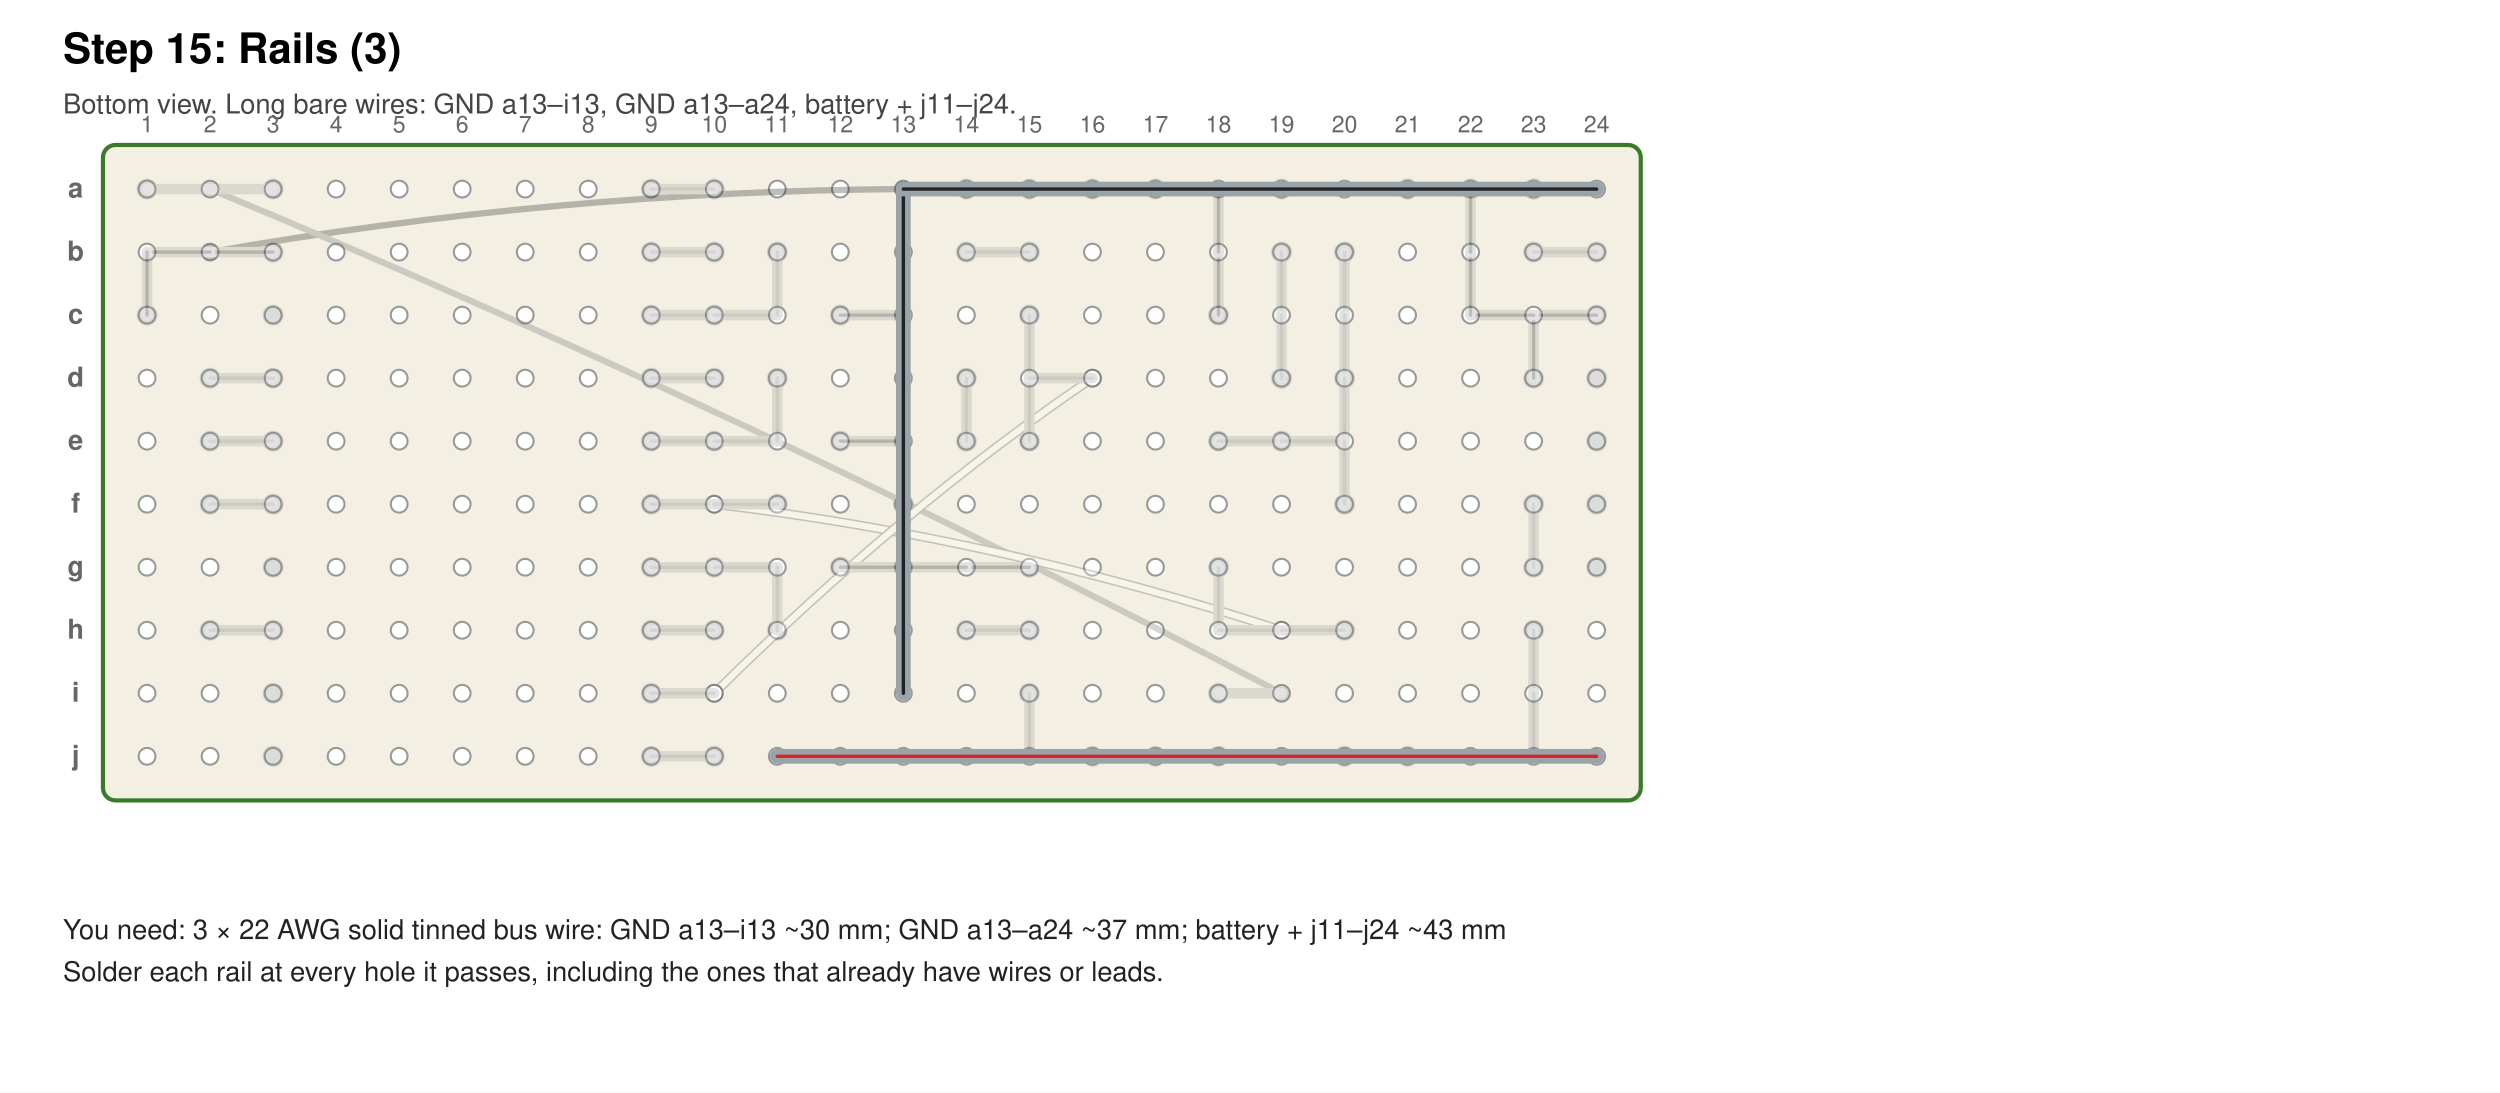
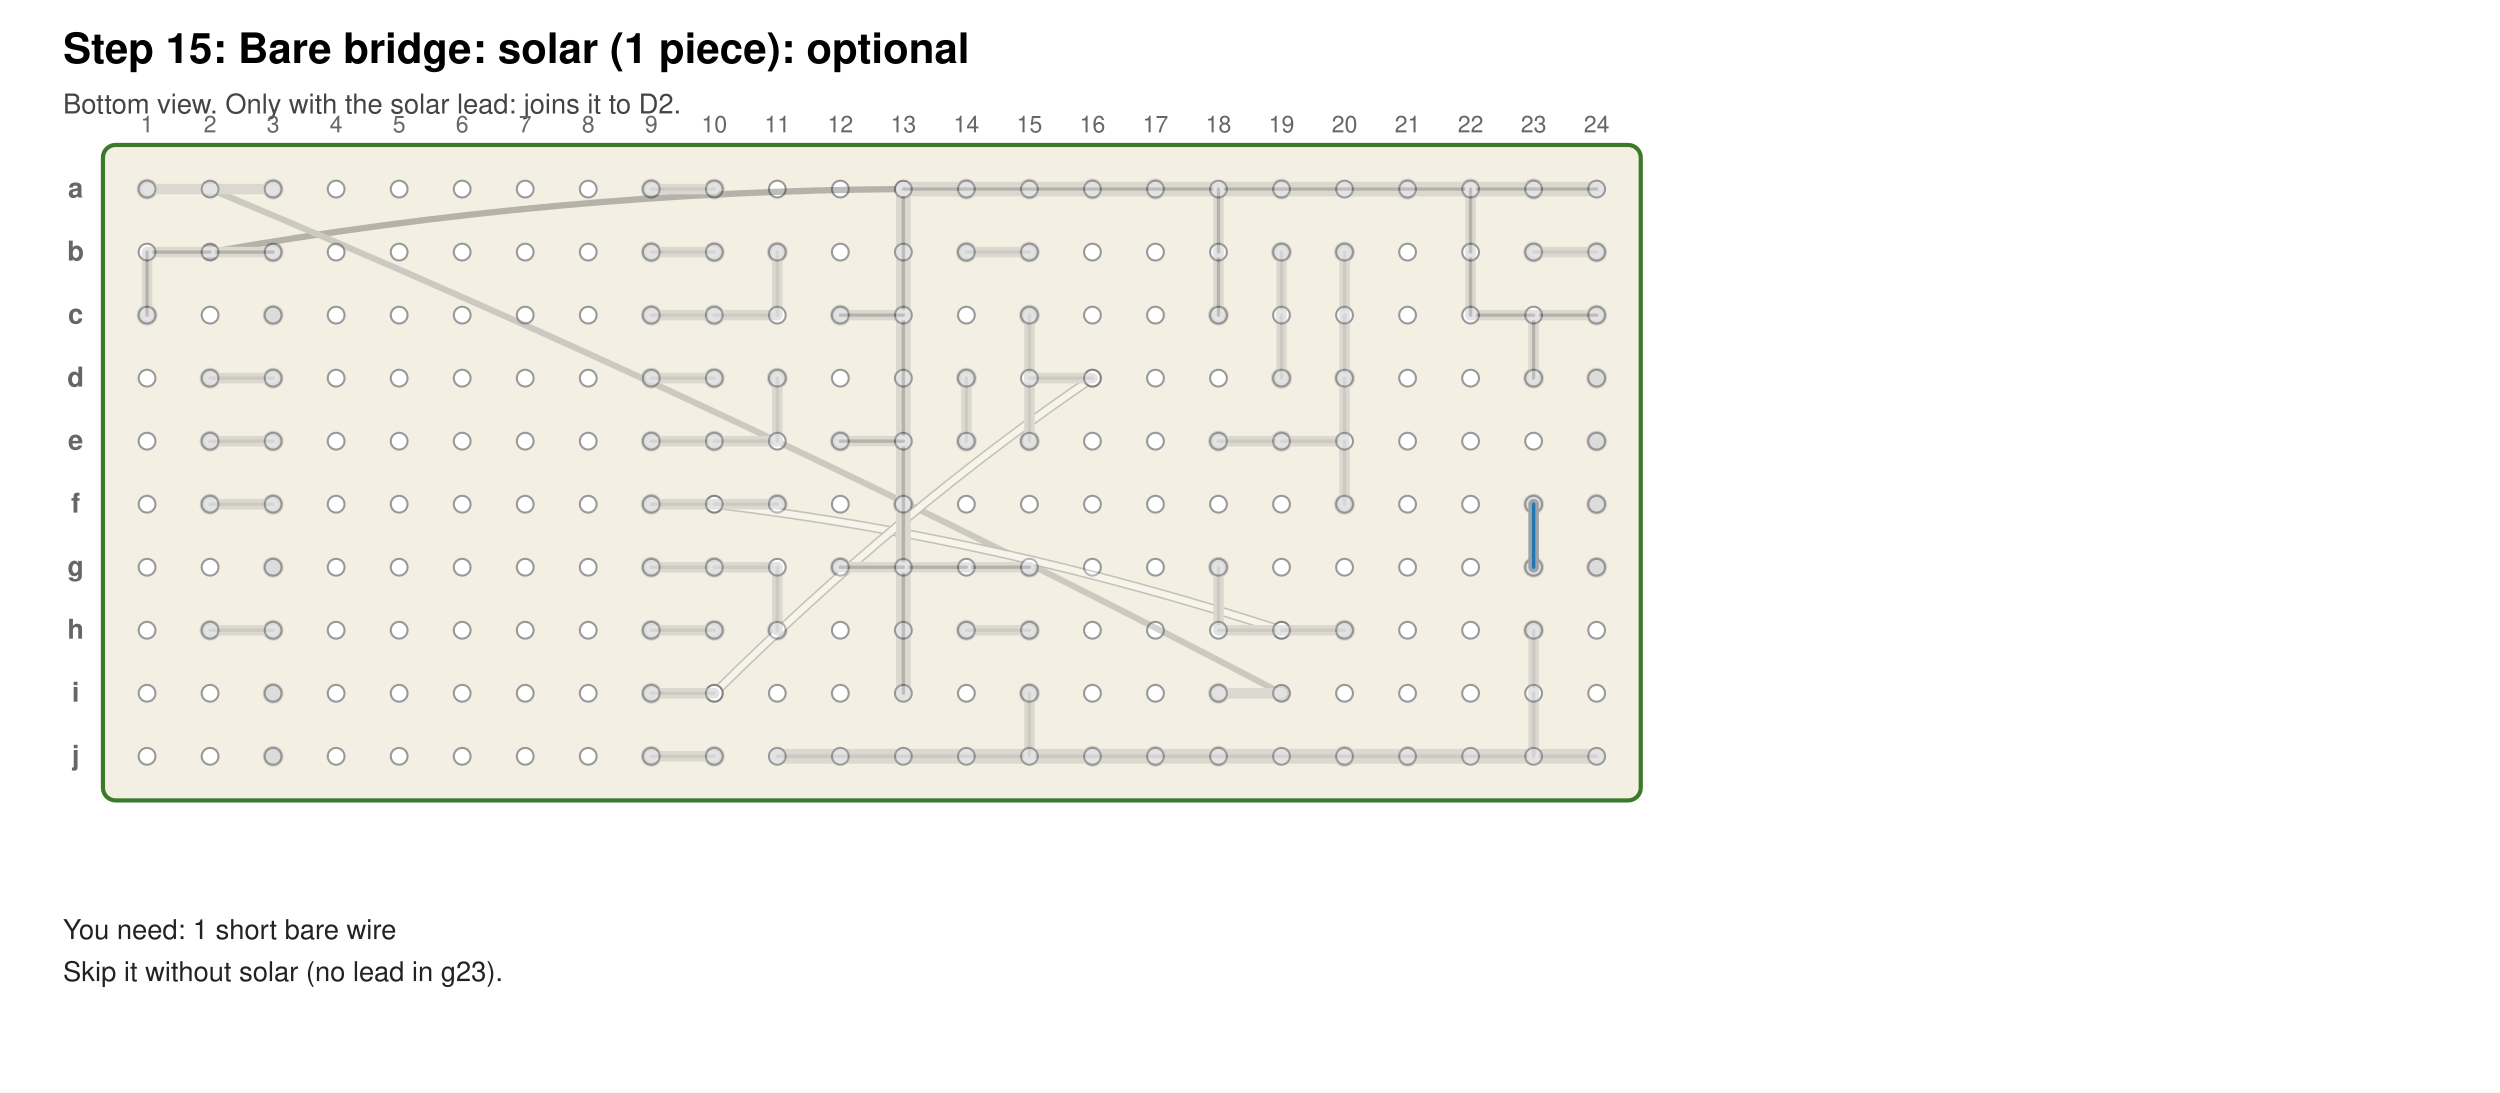
<svg xmlns="http://www.w3.org/2000/svg" width="1190" height="520" font-family="Helvetica,Arial">
  <defs>
    <filter id="mute">
      <feColorMatrix type="saturate" values="0" />
    </filter>
  </defs>
  <rect width="100%" height="100%" fill="#ffffff" />
-   <text x="30" y="30" font-size="20" font-weight="bold">Step 15: Rails (3)</text>
-   <text x="30" y="54" font-size="13" fill="#444">Bottom view. Long bare wires: GND a13–i13, GND a13–a24, battery + j11–j24.</text>
+   <text x="30" y="30" font-size="20" font-weight="bold">Step 15: Bare bridge: solar (1 piece): optional</text>
+   <text x="30" y="54" font-size="13" fill="#444">Bottom view. Only with the solar lead: joins it to D2.</text>
  <rect x="49" y="69" width="732" height="312" rx="6" fill="#f3efe2" stroke="#3a7a2a" stroke-width="2" />
  <text x="70" y="63" font-size="11" fill="#666" text-anchor="middle">1</text>
  <text x="100" y="63" font-size="11" fill="#666" text-anchor="middle">2</text>
  <text x="130" y="63" font-size="11" fill="#666" text-anchor="middle">3</text>
  <text x="160" y="63" font-size="11" fill="#666" text-anchor="middle">4</text>
  <text x="190" y="63" font-size="11" fill="#666" text-anchor="middle">5</text>
  <text x="220" y="63" font-size="11" fill="#666" text-anchor="middle">6</text>
  <text x="250" y="63" font-size="11" fill="#666" text-anchor="middle">7</text>
  <text x="280" y="63" font-size="11" fill="#666" text-anchor="middle">8</text>
  <text x="310" y="63" font-size="11" fill="#666" text-anchor="middle">9</text>
  <text x="340" y="63" font-size="11" fill="#666" text-anchor="middle">10</text>
  <text x="370" y="63" font-size="11" fill="#666" text-anchor="middle">11</text>
  <text x="400" y="63" font-size="11" fill="#666" text-anchor="middle">12</text>
  <text x="430" y="63" font-size="11" fill="#666" text-anchor="middle">13</text>
  <text x="460" y="63" font-size="11" fill="#666" text-anchor="middle">14</text>
  <text x="490" y="63" font-size="11" fill="#666" text-anchor="middle">15</text>
  <text x="520" y="63" font-size="11" fill="#666" text-anchor="middle">16</text>
  <text x="550" y="63" font-size="11" fill="#666" text-anchor="middle">17</text>
  <text x="580" y="63" font-size="11" fill="#666" text-anchor="middle">18</text>
  <text x="610" y="63" font-size="11" fill="#666" text-anchor="middle">19</text>
  <text x="640" y="63" font-size="11" fill="#666" text-anchor="middle">20</text>
  <text x="670" y="63" font-size="11" fill="#666" text-anchor="middle">21</text>
  <text x="700" y="63" font-size="11" fill="#666" text-anchor="middle">22</text>
  <text x="730" y="63" font-size="11" fill="#666" text-anchor="middle">23</text>
  <text x="760" y="63" font-size="11" fill="#666" text-anchor="middle">24</text>
  <text x="36" y="94" font-size="13" font-weight="bold" fill="#666" text-anchor="middle">a</text>
  <text x="36" y="124" font-size="13" font-weight="bold" fill="#666" text-anchor="middle">b</text>
  <text x="36" y="154" font-size="13" font-weight="bold" fill="#666" text-anchor="middle">c</text>
  <text x="36" y="184" font-size="13" font-weight="bold" fill="#666" text-anchor="middle">d</text>
  <text x="36" y="214" font-size="13" font-weight="bold" fill="#666" text-anchor="middle">e</text>
  <text x="36" y="244" font-size="13" font-weight="bold" fill="#666" text-anchor="middle">f</text>
  <text x="36" y="274" font-size="13" font-weight="bold" fill="#666" text-anchor="middle">g</text>
  <text x="36" y="304" font-size="13" font-weight="bold" fill="#666" text-anchor="middle">h</text>
  <text x="36" y="334" font-size="13" font-weight="bold" fill="#666" text-anchor="middle">i</text>
  <text x="36" y="364" font-size="13" font-weight="bold" fill="#666" text-anchor="middle">j</text>
  <circle cx="70" cy="90" r="4" fill="#fff" stroke="#999" />
  <circle cx="70" cy="120" r="4" fill="#fff" stroke="#999" />
  <circle cx="70" cy="150" r="4" fill="#fff" stroke="#999" />
  <circle cx="70" cy="180" r="4" fill="#fff" stroke="#999" />
  <circle cx="70" cy="210" r="4" fill="#fff" stroke="#999" />
  <circle cx="70" cy="240" r="4" fill="#fff" stroke="#999" />
  <circle cx="70" cy="270" r="4" fill="#fff" stroke="#999" />
  <circle cx="70" cy="300" r="4" fill="#fff" stroke="#999" />
  <circle cx="70" cy="330" r="4" fill="#fff" stroke="#999" />
  <circle cx="70" cy="360" r="4" fill="#fff" stroke="#999" />
  <circle cx="100" cy="90" r="4" fill="#fff" stroke="#999" />
  <circle cx="100" cy="120" r="4" fill="#fff" stroke="#999" />
  <circle cx="100" cy="150" r="4" fill="#fff" stroke="#999" />
  <circle cx="100" cy="180" r="4" fill="#fff" stroke="#999" />
  <circle cx="100" cy="210" r="4" fill="#fff" stroke="#999" />
  <circle cx="100" cy="240" r="4" fill="#fff" stroke="#999" />
  <circle cx="100" cy="270" r="4" fill="#fff" stroke="#999" />
  <circle cx="100" cy="300" r="4" fill="#fff" stroke="#999" />
  <circle cx="100" cy="330" r="4" fill="#fff" stroke="#999" />
  <circle cx="100" cy="360" r="4" fill="#fff" stroke="#999" />
  <circle cx="130" cy="90" r="4" fill="#fff" stroke="#999" />
  <circle cx="130" cy="120" r="4" fill="#fff" stroke="#999" />
  <circle cx="130" cy="150" r="4" fill="#fff" stroke="#999" />
  <circle cx="130" cy="180" r="4" fill="#fff" stroke="#999" />
  <circle cx="130" cy="210" r="4" fill="#fff" stroke="#999" />
  <circle cx="130" cy="240" r="4" fill="#fff" stroke="#999" />
  <circle cx="130" cy="270" r="4" fill="#fff" stroke="#999" />
  <circle cx="130" cy="300" r="4" fill="#fff" stroke="#999" />
  <circle cx="130" cy="330" r="4" fill="#fff" stroke="#999" />
  <circle cx="130" cy="360" r="4" fill="#fff" stroke="#999" />
  <circle cx="160" cy="90" r="4" fill="#fff" stroke="#999" />
  <circle cx="160" cy="120" r="4" fill="#fff" stroke="#999" />
  <circle cx="160" cy="150" r="4" fill="#fff" stroke="#999" />
  <circle cx="160" cy="180" r="4" fill="#fff" stroke="#999" />
  <circle cx="160" cy="210" r="4" fill="#fff" stroke="#999" />
  <circle cx="160" cy="240" r="4" fill="#fff" stroke="#999" />
  <circle cx="160" cy="270" r="4" fill="#fff" stroke="#999" />
  <circle cx="160" cy="300" r="4" fill="#fff" stroke="#999" />
  <circle cx="160" cy="330" r="4" fill="#fff" stroke="#999" />
  <circle cx="160" cy="360" r="4" fill="#fff" stroke="#999" />
  <circle cx="190" cy="90" r="4" fill="#fff" stroke="#999" />
  <circle cx="190" cy="120" r="4" fill="#fff" stroke="#999" />
  <circle cx="190" cy="150" r="4" fill="#fff" stroke="#999" />
  <circle cx="190" cy="180" r="4" fill="#fff" stroke="#999" />
  <circle cx="190" cy="210" r="4" fill="#fff" stroke="#999" />
  <circle cx="190" cy="240" r="4" fill="#fff" stroke="#999" />
  <circle cx="190" cy="270" r="4" fill="#fff" stroke="#999" />
  <circle cx="190" cy="300" r="4" fill="#fff" stroke="#999" />
  <circle cx="190" cy="330" r="4" fill="#fff" stroke="#999" />
  <circle cx="190" cy="360" r="4" fill="#fff" stroke="#999" />
  <circle cx="220" cy="90" r="4" fill="#fff" stroke="#999" />
  <circle cx="220" cy="120" r="4" fill="#fff" stroke="#999" />
  <circle cx="220" cy="150" r="4" fill="#fff" stroke="#999" />
  <circle cx="220" cy="180" r="4" fill="#fff" stroke="#999" />
  <circle cx="220" cy="210" r="4" fill="#fff" stroke="#999" />
  <circle cx="220" cy="240" r="4" fill="#fff" stroke="#999" />
  <circle cx="220" cy="270" r="4" fill="#fff" stroke="#999" />
  <circle cx="220" cy="300" r="4" fill="#fff" stroke="#999" />
  <circle cx="220" cy="330" r="4" fill="#fff" stroke="#999" />
  <circle cx="220" cy="360" r="4" fill="#fff" stroke="#999" />
  <circle cx="250" cy="90" r="4" fill="#fff" stroke="#999" />
  <circle cx="250" cy="120" r="4" fill="#fff" stroke="#999" />
  <circle cx="250" cy="150" r="4" fill="#fff" stroke="#999" />
  <circle cx="250" cy="180" r="4" fill="#fff" stroke="#999" />
  <circle cx="250" cy="210" r="4" fill="#fff" stroke="#999" />
  <circle cx="250" cy="240" r="4" fill="#fff" stroke="#999" />
  <circle cx="250" cy="270" r="4" fill="#fff" stroke="#999" />
  <circle cx="250" cy="300" r="4" fill="#fff" stroke="#999" />
  <circle cx="250" cy="330" r="4" fill="#fff" stroke="#999" />
  <circle cx="250" cy="360" r="4" fill="#fff" stroke="#999" />
  <circle cx="280" cy="90" r="4" fill="#fff" stroke="#999" />
  <circle cx="280" cy="120" r="4" fill="#fff" stroke="#999" />
  <circle cx="280" cy="150" r="4" fill="#fff" stroke="#999" />
  <circle cx="280" cy="180" r="4" fill="#fff" stroke="#999" />
  <circle cx="280" cy="210" r="4" fill="#fff" stroke="#999" />
  <circle cx="280" cy="240" r="4" fill="#fff" stroke="#999" />
  <circle cx="280" cy="270" r="4" fill="#fff" stroke="#999" />
  <circle cx="280" cy="300" r="4" fill="#fff" stroke="#999" />
  <circle cx="280" cy="330" r="4" fill="#fff" stroke="#999" />
  <circle cx="280" cy="360" r="4" fill="#fff" stroke="#999" />
  <circle cx="310" cy="90" r="4" fill="#fff" stroke="#999" />
  <circle cx="310" cy="120" r="4" fill="#fff" stroke="#999" />
  <circle cx="310" cy="150" r="4" fill="#fff" stroke="#999" />
  <circle cx="310" cy="180" r="4" fill="#fff" stroke="#999" />
  <circle cx="310" cy="210" r="4" fill="#fff" stroke="#999" />
  <circle cx="310" cy="240" r="4" fill="#fff" stroke="#999" />
  <circle cx="310" cy="270" r="4" fill="#fff" stroke="#999" />
  <circle cx="310" cy="300" r="4" fill="#fff" stroke="#999" />
  <circle cx="310" cy="330" r="4" fill="#fff" stroke="#999" />
  <circle cx="310" cy="360" r="4" fill="#fff" stroke="#999" />
  <circle cx="340" cy="90" r="4" fill="#fff" stroke="#999" />
  <circle cx="340" cy="120" r="4" fill="#fff" stroke="#999" />
  <circle cx="340" cy="150" r="4" fill="#fff" stroke="#999" />
  <circle cx="340" cy="180" r="4" fill="#fff" stroke="#999" />
  <circle cx="340" cy="210" r="4" fill="#fff" stroke="#999" />
  <circle cx="340" cy="240" r="4" fill="#fff" stroke="#999" />
  <circle cx="340" cy="270" r="4" fill="#fff" stroke="#999" />
  <circle cx="340" cy="300" r="4" fill="#fff" stroke="#999" />
  <circle cx="340" cy="330" r="4" fill="#fff" stroke="#999" />
  <circle cx="340" cy="360" r="4" fill="#fff" stroke="#999" />
  <circle cx="370" cy="90" r="4" fill="#fff" stroke="#999" />
  <circle cx="370" cy="120" r="4" fill="#fff" stroke="#999" />
  <circle cx="370" cy="150" r="4" fill="#fff" stroke="#999" />
  <circle cx="370" cy="180" r="4" fill="#fff" stroke="#999" />
  <circle cx="370" cy="210" r="4" fill="#fff" stroke="#999" />
  <circle cx="370" cy="240" r="4" fill="#fff" stroke="#999" />
  <circle cx="370" cy="270" r="4" fill="#fff" stroke="#999" />
  <circle cx="370" cy="300" r="4" fill="#fff" stroke="#999" />
  <circle cx="370" cy="330" r="4" fill="#fff" stroke="#999" />
  <circle cx="370" cy="360" r="4" fill="#fff" stroke="#999" />
  <circle cx="400" cy="90" r="4" fill="#fff" stroke="#999" />
  <circle cx="400" cy="120" r="4" fill="#fff" stroke="#999" />
  <circle cx="400" cy="150" r="4" fill="#fff" stroke="#999" />
  <circle cx="400" cy="180" r="4" fill="#fff" stroke="#999" />
  <circle cx="400" cy="210" r="4" fill="#fff" stroke="#999" />
  <circle cx="400" cy="240" r="4" fill="#fff" stroke="#999" />
  <circle cx="400" cy="270" r="4" fill="#fff" stroke="#999" />
  <circle cx="400" cy="300" r="4" fill="#fff" stroke="#999" />
  <circle cx="400" cy="330" r="4" fill="#fff" stroke="#999" />
  <circle cx="400" cy="360" r="4" fill="#fff" stroke="#999" />
  <circle cx="430" cy="90" r="4" fill="#fff" stroke="#999" />
  <circle cx="430" cy="120" r="4" fill="#fff" stroke="#999" />
  <circle cx="430" cy="150" r="4" fill="#fff" stroke="#999" />
  <circle cx="430" cy="180" r="4" fill="#fff" stroke="#999" />
  <circle cx="430" cy="210" r="4" fill="#fff" stroke="#999" />
  <circle cx="430" cy="240" r="4" fill="#fff" stroke="#999" />
  <circle cx="430" cy="270" r="4" fill="#fff" stroke="#999" />
  <circle cx="430" cy="300" r="4" fill="#fff" stroke="#999" />
  <circle cx="430" cy="330" r="4" fill="#fff" stroke="#999" />
  <circle cx="430" cy="360" r="4" fill="#fff" stroke="#999" />
  <circle cx="460" cy="90" r="4" fill="#fff" stroke="#999" />
  <circle cx="460" cy="120" r="4" fill="#fff" stroke="#999" />
  <circle cx="460" cy="150" r="4" fill="#fff" stroke="#999" />
  <circle cx="460" cy="180" r="4" fill="#fff" stroke="#999" />
  <circle cx="460" cy="210" r="4" fill="#fff" stroke="#999" />
  <circle cx="460" cy="240" r="4" fill="#fff" stroke="#999" />
  <circle cx="460" cy="270" r="4" fill="#fff" stroke="#999" />
  <circle cx="460" cy="300" r="4" fill="#fff" stroke="#999" />
  <circle cx="460" cy="330" r="4" fill="#fff" stroke="#999" />
  <circle cx="460" cy="360" r="4" fill="#fff" stroke="#999" />
  <circle cx="490" cy="90" r="4" fill="#fff" stroke="#999" />
  <circle cx="490" cy="120" r="4" fill="#fff" stroke="#999" />
  <circle cx="490" cy="150" r="4" fill="#fff" stroke="#999" />
  <circle cx="490" cy="180" r="4" fill="#fff" stroke="#999" />
  <circle cx="490" cy="210" r="4" fill="#fff" stroke="#999" />
  <circle cx="490" cy="240" r="4" fill="#fff" stroke="#999" />
  <circle cx="490" cy="270" r="4" fill="#fff" stroke="#999" />
  <circle cx="490" cy="300" r="4" fill="#fff" stroke="#999" />
  <circle cx="490" cy="330" r="4" fill="#fff" stroke="#999" />
  <circle cx="490" cy="360" r="4" fill="#fff" stroke="#999" />
  <circle cx="520" cy="90" r="4" fill="#fff" stroke="#999" />
  <circle cx="520" cy="120" r="4" fill="#fff" stroke="#999" />
  <circle cx="520" cy="150" r="4" fill="#fff" stroke="#999" />
  <circle cx="520" cy="180" r="4" fill="#fff" stroke="#999" />
  <circle cx="520" cy="210" r="4" fill="#fff" stroke="#999" />
  <circle cx="520" cy="240" r="4" fill="#fff" stroke="#999" />
  <circle cx="520" cy="270" r="4" fill="#fff" stroke="#999" />
  <circle cx="520" cy="300" r="4" fill="#fff" stroke="#999" />
  <circle cx="520" cy="330" r="4" fill="#fff" stroke="#999" />
  <circle cx="520" cy="360" r="4" fill="#fff" stroke="#999" />
  <circle cx="550" cy="90" r="4" fill="#fff" stroke="#999" />
  <circle cx="550" cy="120" r="4" fill="#fff" stroke="#999" />
  <circle cx="550" cy="150" r="4" fill="#fff" stroke="#999" />
  <circle cx="550" cy="180" r="4" fill="#fff" stroke="#999" />
  <circle cx="550" cy="210" r="4" fill="#fff" stroke="#999" />
  <circle cx="550" cy="240" r="4" fill="#fff" stroke="#999" />
  <circle cx="550" cy="270" r="4" fill="#fff" stroke="#999" />
  <circle cx="550" cy="300" r="4" fill="#fff" stroke="#999" />
  <circle cx="550" cy="330" r="4" fill="#fff" stroke="#999" />
  <circle cx="550" cy="360" r="4" fill="#fff" stroke="#999" />
  <circle cx="580" cy="90" r="4" fill="#fff" stroke="#999" />
  <circle cx="580" cy="120" r="4" fill="#fff" stroke="#999" />
  <circle cx="580" cy="150" r="4" fill="#fff" stroke="#999" />
  <circle cx="580" cy="180" r="4" fill="#fff" stroke="#999" />
  <circle cx="580" cy="210" r="4" fill="#fff" stroke="#999" />
  <circle cx="580" cy="240" r="4" fill="#fff" stroke="#999" />
  <circle cx="580" cy="270" r="4" fill="#fff" stroke="#999" />
  <circle cx="580" cy="300" r="4" fill="#fff" stroke="#999" />
  <circle cx="580" cy="330" r="4" fill="#fff" stroke="#999" />
  <circle cx="580" cy="360" r="4" fill="#fff" stroke="#999" />
  <circle cx="610" cy="90" r="4" fill="#fff" stroke="#999" />
  <circle cx="610" cy="120" r="4" fill="#fff" stroke="#999" />
  <circle cx="610" cy="150" r="4" fill="#fff" stroke="#999" />
  <circle cx="610" cy="180" r="4" fill="#fff" stroke="#999" />
  <circle cx="610" cy="210" r="4" fill="#fff" stroke="#999" />
  <circle cx="610" cy="240" r="4" fill="#fff" stroke="#999" />
  <circle cx="610" cy="270" r="4" fill="#fff" stroke="#999" />
  <circle cx="610" cy="300" r="4" fill="#fff" stroke="#999" />
  <circle cx="610" cy="330" r="4" fill="#fff" stroke="#999" />
  <circle cx="610" cy="360" r="4" fill="#fff" stroke="#999" />
  <circle cx="640" cy="90" r="4" fill="#fff" stroke="#999" />
  <circle cx="640" cy="120" r="4" fill="#fff" stroke="#999" />
  <circle cx="640" cy="150" r="4" fill="#fff" stroke="#999" />
  <circle cx="640" cy="180" r="4" fill="#fff" stroke="#999" />
  <circle cx="640" cy="210" r="4" fill="#fff" stroke="#999" />
  <circle cx="640" cy="240" r="4" fill="#fff" stroke="#999" />
  <circle cx="640" cy="270" r="4" fill="#fff" stroke="#999" />
  <circle cx="640" cy="300" r="4" fill="#fff" stroke="#999" />
  <circle cx="640" cy="330" r="4" fill="#fff" stroke="#999" />
  <circle cx="640" cy="360" r="4" fill="#fff" stroke="#999" />
  <circle cx="670" cy="90" r="4" fill="#fff" stroke="#999" />
  <circle cx="670" cy="120" r="4" fill="#fff" stroke="#999" />
  <circle cx="670" cy="150" r="4" fill="#fff" stroke="#999" />
  <circle cx="670" cy="180" r="4" fill="#fff" stroke="#999" />
  <circle cx="670" cy="210" r="4" fill="#fff" stroke="#999" />
  <circle cx="670" cy="240" r="4" fill="#fff" stroke="#999" />
  <circle cx="670" cy="270" r="4" fill="#fff" stroke="#999" />
  <circle cx="670" cy="300" r="4" fill="#fff" stroke="#999" />
  <circle cx="670" cy="330" r="4" fill="#fff" stroke="#999" />
  <circle cx="670" cy="360" r="4" fill="#fff" stroke="#999" />
  <circle cx="700" cy="90" r="4" fill="#fff" stroke="#999" />
  <circle cx="700" cy="120" r="4" fill="#fff" stroke="#999" />
  <circle cx="700" cy="150" r="4" fill="#fff" stroke="#999" />
  <circle cx="700" cy="180" r="4" fill="#fff" stroke="#999" />
  <circle cx="700" cy="210" r="4" fill="#fff" stroke="#999" />
  <circle cx="700" cy="240" r="4" fill="#fff" stroke="#999" />
  <circle cx="700" cy="270" r="4" fill="#fff" stroke="#999" />
  <circle cx="700" cy="300" r="4" fill="#fff" stroke="#999" />
  <circle cx="700" cy="330" r="4" fill="#fff" stroke="#999" />
  <circle cx="700" cy="360" r="4" fill="#fff" stroke="#999" />
  <circle cx="730" cy="90" r="4" fill="#fff" stroke="#999" />
  <circle cx="730" cy="120" r="4" fill="#fff" stroke="#999" />
  <circle cx="730" cy="150" r="4" fill="#fff" stroke="#999" />
  <circle cx="730" cy="180" r="4" fill="#fff" stroke="#999" />
  <circle cx="730" cy="210" r="4" fill="#fff" stroke="#999" />
  <circle cx="730" cy="240" r="4" fill="#fff" stroke="#999" />
  <circle cx="730" cy="270" r="4" fill="#fff" stroke="#999" />
  <circle cx="730" cy="300" r="4" fill="#fff" stroke="#999" />
  <circle cx="730" cy="330" r="4" fill="#fff" stroke="#999" />
  <circle cx="730" cy="360" r="4" fill="#fff" stroke="#999" />
  <circle cx="760" cy="90" r="4" fill="#fff" stroke="#999" />
  <circle cx="760" cy="120" r="4" fill="#fff" stroke="#999" />
  <circle cx="760" cy="150" r="4" fill="#fff" stroke="#999" />
  <circle cx="760" cy="180" r="4" fill="#fff" stroke="#999" />
  <circle cx="760" cy="210" r="4" fill="#fff" stroke="#999" />
  <circle cx="760" cy="240" r="4" fill="#fff" stroke="#999" />
  <circle cx="760" cy="270" r="4" fill="#fff" stroke="#999" />
  <circle cx="760" cy="300" r="4" fill="#fff" stroke="#999" />
  <circle cx="760" cy="330" r="4" fill="#fff" stroke="#999" />
  <circle cx="760" cy="360" r="4" fill="#fff" stroke="#999" />
  <g filter="url(#mute)" opacity="0.3">
    <circle cx="130" cy="90" r="5" fill="#8a8a8a" />
    <circle cx="130" cy="120" r="5" fill="#8a8a8a" />
    <circle cx="130" cy="150" r="5" fill="#8a8a8a" />
    <circle cx="130" cy="180" r="5" fill="#8a8a8a" />
    <circle cx="130" cy="210" r="5" fill="#8a8a8a" />
    <circle cx="130" cy="240" r="5" fill="#8a8a8a" />
    <circle cx="130" cy="270" r="5" fill="#8a8a8a" />
    <circle cx="130" cy="300" r="5" fill="#8a8a8a" />
    <circle cx="130" cy="330" r="5" fill="#8a8a8a" />
    <circle cx="130" cy="360" r="5" fill="#8a8a8a" />
    <circle cx="310" cy="90" r="5" fill="#8a8a8a" />
    <circle cx="310" cy="120" r="5" fill="#8a8a8a" />
    <circle cx="310" cy="150" r="5" fill="#8a8a8a" />
    <circle cx="310" cy="180" r="5" fill="#8a8a8a" />
    <circle cx="310" cy="210" r="5" fill="#8a8a8a" />
    <circle cx="310" cy="240" r="5" fill="#8a8a8a" />
    <circle cx="310" cy="270" r="5" fill="#8a8a8a" />
    <circle cx="310" cy="300" r="5" fill="#8a8a8a" />
    <circle cx="310" cy="330" r="5" fill="#8a8a8a" />
    <circle cx="310" cy="360" r="5" fill="#8a8a8a" />
    <circle cx="70" cy="90" r="5" fill="#8a8a8a" />
    <circle cx="70" cy="150" r="5" fill="#8a8a8a" />
    <circle cx="340" cy="150" r="5" fill="#8a8a8a" />
    <circle cx="400" cy="150" r="5" fill="#8a8a8a" />
    <circle cx="370" cy="120" r="5" fill="#8a8a8a" />
    <circle cx="460" cy="120" r="5" fill="#8a8a8a" />
    <circle cx="340" cy="210" r="5" fill="#8a8a8a" />
    <circle cx="400" cy="210" r="5" fill="#8a8a8a" />
    <circle cx="370" cy="180" r="5" fill="#8a8a8a" />
    <circle cx="460" cy="180" r="5" fill="#8a8a8a" />
    <circle cx="340" cy="270" r="5" fill="#8a8a8a" />
    <circle cx="400" cy="270" r="5" fill="#8a8a8a" />
    <circle cx="370" cy="300" r="5" fill="#8a8a8a" />
    <circle cx="460" cy="300" r="5" fill="#8a8a8a" />
    <circle cx="370" cy="240" r="5" fill="#8a8a8a" />
    <circle cx="430" cy="240" r="5" fill="#8a8a8a" />
    <circle cx="490" cy="150" r="5" fill="#8a8a8a" />
    <circle cx="580" cy="150" r="5" fill="#8a8a8a" />
    <circle cx="490" cy="210" r="5" fill="#8a8a8a" />
    <circle cx="580" cy="210" r="5" fill="#8a8a8a" />
    <circle cx="490" cy="270" r="5" fill="#8a8a8a" />
    <circle cx="580" cy="270" r="5" fill="#8a8a8a" />
    <circle cx="490" cy="330" r="5" fill="#8a8a8a" />
    <circle cx="580" cy="330" r="5" fill="#8a8a8a" />
    <circle cx="730" cy="120" r="5" fill="#8a8a8a" />
    <circle cx="640" cy="120" r="5" fill="#8a8a8a" />
    <circle cx="640" cy="180" r="5" fill="#8a8a8a" />
    <circle cx="730" cy="180" r="5" fill="#8a8a8a" />
    <circle cx="730" cy="240" r="5" fill="#8a8a8a" />
    <circle cx="640" cy="240" r="5" fill="#8a8a8a" />
    <circle cx="730" cy="300" r="5" fill="#8a8a8a" />
    <circle cx="640" cy="300" r="5" fill="#8a8a8a" />
    <circle cx="610" cy="90" r="5" fill="#8a8a8a" />
    <circle cx="610" cy="120" r="5" fill="#8a8a8a" />
    <circle cx="610" cy="180" r="5" fill="#8a8a8a" />
    <circle cx="610" cy="210" r="5" fill="#8a8a8a" />
    <circle cx="640" cy="360" r="5" fill="#8a8a8a" />
    <circle cx="670" cy="360" r="5" fill="#8a8a8a" />
    <circle cx="670" cy="90" r="5" fill="#8a8a8a" />
    <circle cx="700" cy="90" r="5" fill="#8a8a8a" />
    <circle cx="730" cy="90" r="5" fill="#8a8a8a" />
    <circle cx="760" cy="120" r="5" fill="#8a8a8a" />
    <circle cx="760" cy="150" r="5" fill="#8a8a8a" />
    <circle cx="760" cy="180" r="5" fill="#8a8a8a" />
    <circle cx="760" cy="210" r="5" fill="#8a8a8a" />
    <circle cx="760" cy="240" r="5" fill="#8a8a8a" />
    <circle cx="760" cy="270" r="5" fill="#8a8a8a" />
    <circle cx="730" cy="270" r="5" fill="#8a8a8a" />
    <circle cx="550" cy="90" r="5" fill="#8a8a8a" />
    <circle cx="340" cy="90" r="5" fill="#8a8a8a" />
    <circle cx="340" cy="120" r="5" fill="#8a8a8a" />
    <circle cx="100" cy="240" r="5" fill="#8a8a8a" />
    <circle cx="100" cy="210" r="5" fill="#8a8a8a" />
    <circle cx="100" cy="180" r="5" fill="#8a8a8a" />
    <circle cx="100" cy="300" r="5" fill="#8a8a8a" />
    <circle cx="340" cy="180" r="5" fill="#8a8a8a" />
    <circle cx="340" cy="300" r="5" fill="#8a8a8a" />
    <circle cx="340" cy="360" r="5" fill="#8a8a8a" />
    <circle cx="490" cy="120" r="5" fill="#8a8a8a" />
    <circle cx="460" cy="210" r="5" fill="#8a8a8a" />
    <circle cx="490" cy="300" r="5" fill="#8a8a8a" />
    <circle cx="520" cy="360" r="5" fill="#8a8a8a" />
    <circle cx="550" cy="360" r="5" fill="#8a8a8a" />
    <circle cx="580" cy="360" r="5" fill="#8a8a8a" />
    <circle cx="460" cy="90" r="5" fill="#8a8a8a" />
    <circle cx="490" cy="90" r="5" fill="#8a8a8a" />
    <circle cx="520" cy="90" r="5" fill="#8a8a8a" />
    <circle cx="610" cy="210" r="5" fill="#8a8a8a" />
    <circle cx="670" cy="90" r="5" fill="#8a8a8a" />
    <circle cx="610" cy="180" r="5" fill="#8a8a8a" />
    <circle cx="700" cy="90" r="5" fill="#8a8a8a" />
    <circle cx="640" cy="360" r="5" fill="#8a8a8a" />
    <circle cx="730" cy="90" r="5" fill="#8a8a8a" />
    <path d="M100 120 Q265 91 430 90" fill="none" stroke="#222222" stroke-width="3" />
    <circle cx="100" cy="120" r="4" fill="#222222" />
    <circle cx="430" cy="90" r="4" fill="#222222" />
    <path d="M610 330 Q355 196 100 90" fill="none" stroke="#d62728" stroke-width="3" />
    <circle cx="610" cy="330" r="4" fill="#d62728" />
    <circle cx="100" cy="90" r="4" fill="#d62728" />
    <path d="M610 300 Q475 256 340 240" fill="none" stroke="#555" stroke-width="4.5" />
    <path d="M610 300 Q475 256 340 240" fill="none" stroke="#ffffff" stroke-width="3" />
    <circle cx="610" cy="300" r="4" fill="#ffffff" stroke="#555" stroke-width="1" />
    <circle cx="340" cy="240" r="4" fill="#ffffff" stroke="#555" stroke-width="1" />
    <path d="M520 180 Q430 241 340 330" fill="none" stroke="#555" stroke-width="4.5" />
    <path d="M520 180 Q430 241 340 330" fill="none" stroke="#ffffff" stroke-width="3" />
    <circle cx="520" cy="180" r="4" fill="#ffffff" stroke="#555" stroke-width="1" />
    <circle cx="340" cy="330" r="4" fill="#ffffff" stroke="#555" stroke-width="1" />
+     <line x1="430" y1="90" x2="430" y2="330" stroke="#9aa3a8" stroke-width="7" stroke-linecap="round" />
+     <line x1="430" y1="90" x2="430" y2="330" stroke="#222222" stroke-width="1.6" stroke-linecap="round" />
+     <line x1="430" y1="90" x2="760" y2="90" stroke="#9aa3a8" stroke-width="7" stroke-linecap="round" />
+     <line x1="430" y1="90" x2="760" y2="90" stroke="#222222" stroke-width="1.6" stroke-linecap="round" />
+     <line x1="370" y1="360" x2="760" y2="360" stroke="#9aa3a8" stroke-width="7" stroke-linecap="round" />
+     <line x1="370" y1="360" x2="760" y2="360" stroke="#d62728" stroke-width="1.6" stroke-linecap="round" />
    <line x1="130" y1="90" x2="100" y2="90" stroke="#9aa3a8" stroke-width="5" stroke-linecap="round" />
    <line x1="130" y1="90" x2="100" y2="90" stroke="#ff7f0e" stroke-width="1.6" stroke-linecap="round" />
    <line x1="100" y1="90" x2="70" y2="90" stroke="#9aa3a8" stroke-width="5" stroke-linecap="round" />
    <line x1="100" y1="90" x2="70" y2="90" stroke="#ff7f0e" stroke-width="1.6" stroke-linecap="round" />
    <line x1="130" y1="120" x2="100" y2="120" stroke="#9aa3a8" stroke-width="5" stroke-linecap="round" />
    <line x1="130" y1="120" x2="100" y2="120" stroke="#222222" stroke-width="1.6" stroke-linecap="round" />
    <line x1="100" y1="120" x2="70" y2="120" stroke="#9aa3a8" stroke-width="5" stroke-linecap="round" />
    <line x1="100" y1="120" x2="70" y2="120" stroke="#222222" stroke-width="1.6" stroke-linecap="round" />
    <line x1="70" y1="120" x2="70" y2="150" stroke="#9aa3a8" stroke-width="5" stroke-linecap="round" />
    <line x1="70" y1="120" x2="70" y2="150" stroke="#222222" stroke-width="1.6" stroke-linecap="round" />
    <line x1="310" y1="240" x2="340" y2="240" stroke="#9aa3a8" stroke-width="5" stroke-linecap="round" />
    <line x1="310" y1="240" x2="340" y2="240" stroke="#1f77b4" stroke-width="1.6" stroke-linecap="round" />
    <line x1="340" y1="240" x2="370" y2="240" stroke="#9aa3a8" stroke-width="5" stroke-linecap="round" />
    <line x1="340" y1="240" x2="370" y2="240" stroke="#1f77b4" stroke-width="1.6" stroke-linecap="round" />
    <line x1="310" y1="330" x2="340" y2="330" stroke="#9aa3a8" stroke-width="5" stroke-linecap="round" />
    <line x1="310" y1="330" x2="340" y2="330" stroke="#1f77b4" stroke-width="1.6" stroke-linecap="round" />
    <line x1="490" y1="330" x2="490" y2="360" stroke="#9aa3a8" stroke-width="5" stroke-linecap="round" />
    <line x1="490" y1="330" x2="490" y2="360" stroke="#d62728" stroke-width="1.6" stroke-linecap="round" />
    <line x1="580" y1="330" x2="610" y2="330" stroke="#9aa3a8" stroke-width="5" stroke-linecap="round" />
    <line x1="580" y1="330" x2="610" y2="330" stroke="#ff7f0e" stroke-width="1.6" stroke-linecap="round" />
    <line x1="730" y1="300" x2="730" y2="330" stroke="#9aa3a8" stroke-width="5" stroke-linecap="round" />
    <line x1="730" y1="300" x2="730" y2="330" stroke="#d62728" stroke-width="1.6" stroke-linecap="round" />
    <line x1="730" y1="330" x2="730" y2="360" stroke="#9aa3a8" stroke-width="5" stroke-linecap="round" />
    <line x1="730" y1="330" x2="730" y2="360" stroke="#d62728" stroke-width="1.6" stroke-linecap="round" />
    <line x1="490" y1="270" x2="460" y2="270" stroke="#9aa3a8" stroke-width="5" stroke-linecap="round" />
    <line x1="490" y1="270" x2="460" y2="270" stroke="#222222" stroke-width="1.6" stroke-linecap="round" />
    <line x1="460" y1="270" x2="430" y2="270" stroke="#9aa3a8" stroke-width="5" stroke-linecap="round" />
    <line x1="460" y1="270" x2="430" y2="270" stroke="#222222" stroke-width="1.6" stroke-linecap="round" />
    <line x1="580" y1="270" x2="580" y2="300" stroke="#9aa3a8" stroke-width="5" stroke-linecap="round" />
    <line x1="580" y1="270" x2="580" y2="300" stroke="#1f77b4" stroke-width="1.6" stroke-linecap="round" />
    <line x1="580" y1="300" x2="610" y2="300" stroke="#9aa3a8" stroke-width="5" stroke-linecap="round" />
    <line x1="580" y1="300" x2="610" y2="300" stroke="#1f77b4" stroke-width="1.6" stroke-linecap="round" />
    <line x1="610" y1="300" x2="640" y2="300" stroke="#9aa3a8" stroke-width="5" stroke-linecap="round" />
    <line x1="610" y1="300" x2="640" y2="300" stroke="#1f77b4" stroke-width="1.6" stroke-linecap="round" />
    <line x1="580" y1="210" x2="610" y2="210" stroke="#9aa3a8" stroke-width="5" stroke-linecap="round" />
    <line x1="580" y1="210" x2="610" y2="210" stroke="#1f77b4" stroke-width="1.6" stroke-linecap="round" />
    <line x1="610" y1="210" x2="640" y2="210" stroke="#9aa3a8" stroke-width="5" stroke-linecap="round" />
    <line x1="610" y1="210" x2="640" y2="210" stroke="#1f77b4" stroke-width="1.6" stroke-linecap="round" />
    <line x1="490" y1="210" x2="490" y2="180" stroke="#9aa3a8" stroke-width="5" stroke-linecap="round" />
    <line x1="490" y1="210" x2="490" y2="180" stroke="#1f77b4" stroke-width="1.6" stroke-linecap="round" />
    <line x1="490" y1="180" x2="490" y2="150" stroke="#9aa3a8" stroke-width="5" stroke-linecap="round" />
    <line x1="490" y1="180" x2="490" y2="150" stroke="#1f77b4" stroke-width="1.6" stroke-linecap="round" />
    <line x1="490" y1="180" x2="520" y2="180" stroke="#9aa3a8" stroke-width="5" stroke-linecap="round" />
    <line x1="490" y1="180" x2="520" y2="180" stroke="#1f77b4" stroke-width="1.6" stroke-linecap="round" />
    <line x1="580" y1="150" x2="580" y2="120" stroke="#9aa3a8" stroke-width="5" stroke-linecap="round" />
    <line x1="580" y1="150" x2="580" y2="120" stroke="#222222" stroke-width="1.6" stroke-linecap="round" />
    <line x1="580" y1="120" x2="580" y2="90" stroke="#9aa3a8" stroke-width="5" stroke-linecap="round" />
    <line x1="580" y1="120" x2="580" y2="90" stroke="#222222" stroke-width="1.6" stroke-linecap="round" />
    <line x1="640" y1="120" x2="640" y2="150" stroke="#9aa3a8" stroke-width="5" stroke-linecap="round" />
    <line x1="640" y1="120" x2="640" y2="150" stroke="#1f77b4" stroke-width="1.6" stroke-linecap="round" />
    <line x1="640" y1="150" x2="640" y2="180" stroke="#9aa3a8" stroke-width="5" stroke-linecap="round" />
    <line x1="640" y1="150" x2="640" y2="180" stroke="#1f77b4" stroke-width="1.6" stroke-linecap="round" />
    <line x1="640" y1="180" x2="640" y2="210" stroke="#9aa3a8" stroke-width="5" stroke-linecap="round" />
    <line x1="640" y1="180" x2="640" y2="210" stroke="#1f77b4" stroke-width="1.6" stroke-linecap="round" />
    <line x1="640" y1="210" x2="640" y2="240" stroke="#9aa3a8" stroke-width="5" stroke-linecap="round" />
    <line x1="640" y1="210" x2="640" y2="240" stroke="#1f77b4" stroke-width="1.6" stroke-linecap="round" />
    <line x1="760" y1="120" x2="730" y2="120" stroke="#9aa3a8" stroke-width="5" stroke-linecap="round" />
    <line x1="760" y1="120" x2="730" y2="120" stroke="#1f77b4" stroke-width="1.6" stroke-linecap="round" />
    <line x1="760" y1="150" x2="730" y2="150" stroke="#9aa3a8" stroke-width="5" stroke-linecap="round" />
    <line x1="760" y1="150" x2="730" y2="150" stroke="#222222" stroke-width="1.6" stroke-linecap="round" />
    <line x1="730" y1="150" x2="730" y2="180" stroke="#9aa3a8" stroke-width="5" stroke-linecap="round" />
    <line x1="730" y1="150" x2="730" y2="180" stroke="#222222" stroke-width="1.6" stroke-linecap="round" />
    <line x1="730" y1="150" x2="700" y2="150" stroke="#9aa3a8" stroke-width="5" stroke-linecap="round" />
    <line x1="730" y1="150" x2="700" y2="150" stroke="#222222" stroke-width="1.6" stroke-linecap="round" />
    <line x1="700" y1="150" x2="700" y2="120" stroke="#9aa3a8" stroke-width="5" stroke-linecap="round" />
    <line x1="700" y1="150" x2="700" y2="120" stroke="#222222" stroke-width="1.6" stroke-linecap="round" />
    <line x1="700" y1="120" x2="700" y2="90" stroke="#9aa3a8" stroke-width="5" stroke-linecap="round" />
    <line x1="700" y1="120" x2="700" y2="90" stroke="#222222" stroke-width="1.6" stroke-linecap="round" />
    <line x1="610" y1="120" x2="610" y2="150" stroke="#9aa3a8" stroke-width="5" stroke-linecap="round" />
    <line x1="610" y1="120" x2="610" y2="150" stroke="#d62728" stroke-width="1.6" stroke-linecap="round" />
    <line x1="610" y1="150" x2="610" y2="180" stroke="#9aa3a8" stroke-width="5" stroke-linecap="round" />
    <line x1="610" y1="150" x2="610" y2="180" stroke="#d62728" stroke-width="1.6" stroke-linecap="round" />
    <line x1="130" y1="210" x2="100" y2="210" stroke="#9aa3a8" stroke-width="5" stroke-linecap="round" />
    <line x1="130" y1="210" x2="100" y2="210" stroke="#1f77b4" stroke-width="1.6" stroke-linecap="round" />
    <line x1="130" y1="240" x2="100" y2="240" stroke="#9aa3a8" stroke-width="5" stroke-linecap="round" />
    <line x1="130" y1="240" x2="100" y2="240" stroke="#1f77b4" stroke-width="1.6" stroke-linecap="round" />
    <line x1="310" y1="180" x2="340" y2="180" stroke="#9aa3a8" stroke-width="5" stroke-linecap="round" />
    <line x1="310" y1="180" x2="340" y2="180" stroke="#1f77b4" stroke-width="1.6" stroke-linecap="round" />
    <line x1="310" y1="150" x2="340" y2="150" stroke="#9aa3a8" stroke-width="5" stroke-linecap="round" />
    <line x1="310" y1="150" x2="340" y2="150" stroke="#1f77b4" stroke-width="1.6" stroke-linecap="round" />
    <line x1="340" y1="150" x2="370" y2="150" stroke="#9aa3a8" stroke-width="5" stroke-linecap="round" />
    <line x1="340" y1="150" x2="370" y2="150" stroke="#1f77b4" stroke-width="1.6" stroke-linecap="round" />
    <line x1="370" y1="150" x2="370" y2="120" stroke="#9aa3a8" stroke-width="5" stroke-linecap="round" />
    <line x1="370" y1="150" x2="370" y2="120" stroke="#1f77b4" stroke-width="1.6" stroke-linecap="round" />
    <line x1="460" y1="120" x2="490" y2="120" stroke="#9aa3a8" stroke-width="5" stroke-linecap="round" />
    <line x1="460" y1="120" x2="490" y2="120" stroke="#1f77b4" stroke-width="1.6" stroke-linecap="round" />
    <line x1="400" y1="150" x2="430" y2="150" stroke="#9aa3a8" stroke-width="5" stroke-linecap="round" />
    <line x1="400" y1="150" x2="430" y2="150" stroke="#222222" stroke-width="1.6" stroke-linecap="round" />
    <line x1="130" y1="180" x2="100" y2="180" stroke="#9aa3a8" stroke-width="5" stroke-linecap="round" />
    <line x1="130" y1="180" x2="100" y2="180" stroke="#1f77b4" stroke-width="1.6" stroke-linecap="round" />
    <line x1="130" y1="300" x2="100" y2="300" stroke="#9aa3a8" stroke-width="5" stroke-linecap="round" />
    <line x1="130" y1="300" x2="100" y2="300" stroke="#1f77b4" stroke-width="1.6" stroke-linecap="round" />
    <line x1="310" y1="300" x2="340" y2="300" stroke="#9aa3a8" stroke-width="5" stroke-linecap="round" />
    <line x1="310" y1="300" x2="340" y2="300" stroke="#1f77b4" stroke-width="1.6" stroke-linecap="round" />
    <line x1="310" y1="210" x2="340" y2="210" stroke="#9aa3a8" stroke-width="5" stroke-linecap="round" />
    <line x1="310" y1="210" x2="340" y2="210" stroke="#1f77b4" stroke-width="1.6" stroke-linecap="round" />
    <line x1="340" y1="210" x2="370" y2="210" stroke="#9aa3a8" stroke-width="5" stroke-linecap="round" />
    <line x1="340" y1="210" x2="370" y2="210" stroke="#1f77b4" stroke-width="1.6" stroke-linecap="round" />
    <line x1="370" y1="210" x2="370" y2="180" stroke="#9aa3a8" stroke-width="5" stroke-linecap="round" />
    <line x1="370" y1="210" x2="370" y2="180" stroke="#1f77b4" stroke-width="1.6" stroke-linecap="round" />
    <line x1="460" y1="180" x2="460" y2="210" stroke="#9aa3a8" stroke-width="5" stroke-linecap="round" />
    <line x1="460" y1="180" x2="460" y2="210" stroke="#1f77b4" stroke-width="1.6" stroke-linecap="round" />
    <line x1="400" y1="210" x2="430" y2="210" stroke="#9aa3a8" stroke-width="5" stroke-linecap="round" />
    <line x1="400" y1="210" x2="430" y2="210" stroke="#222222" stroke-width="1.6" stroke-linecap="round" />
    <line x1="310" y1="90" x2="340" y2="90" stroke="#9aa3a8" stroke-width="5" stroke-linecap="round" />
    <line x1="310" y1="90" x2="340" y2="90" stroke="#1f77b4" stroke-width="1.6" stroke-linecap="round" />
    <line x1="310" y1="120" x2="340" y2="120" stroke="#9aa3a8" stroke-width="5" stroke-linecap="round" />
    <line x1="310" y1="120" x2="340" y2="120" stroke="#1f77b4" stroke-width="1.6" stroke-linecap="round" />
    <line x1="310" y1="360" x2="340" y2="360" stroke="#9aa3a8" stroke-width="5" stroke-linecap="round" />
    <line x1="310" y1="360" x2="340" y2="360" stroke="#1f77b4" stroke-width="1.6" stroke-linecap="round" />
    <line x1="310" y1="270" x2="340" y2="270" stroke="#9aa3a8" stroke-width="5" stroke-linecap="round" />
    <line x1="310" y1="270" x2="340" y2="270" stroke="#1f77b4" stroke-width="1.6" stroke-linecap="round" />
    <line x1="340" y1="270" x2="370" y2="270" stroke="#9aa3a8" stroke-width="5" stroke-linecap="round" />
    <line x1="340" y1="270" x2="370" y2="270" stroke="#1f77b4" stroke-width="1.6" stroke-linecap="round" />
    <line x1="370" y1="270" x2="370" y2="300" stroke="#9aa3a8" stroke-width="5" stroke-linecap="round" />
    <line x1="370" y1="270" x2="370" y2="300" stroke="#1f77b4" stroke-width="1.6" stroke-linecap="round" />
    <line x1="460" y1="300" x2="490" y2="300" stroke="#9aa3a8" stroke-width="5" stroke-linecap="round" />
    <line x1="460" y1="300" x2="490" y2="300" stroke="#1f77b4" stroke-width="1.6" stroke-linecap="round" />
    <line x1="400" y1="270" x2="430" y2="270" stroke="#9aa3a8" stroke-width="5" stroke-linecap="round" />
    <line x1="400" y1="270" x2="430" y2="270" stroke="#222222" stroke-width="1.6" stroke-linecap="round" />
-     <line x1="730" y1="240" x2="730" y2="270" stroke="#9aa3a8" stroke-width="5" stroke-linecap="round" />
-     <line x1="730" y1="240" x2="730" y2="270" stroke="#1f77b4" stroke-width="1.6" stroke-linecap="round" />
  </g>
-   <line x1="430" y1="90" x2="430" y2="330" stroke="#9aa3a8" stroke-width="7" stroke-linecap="round" />
-   <line x1="430" y1="90" x2="430" y2="330" stroke="#222222" stroke-width="1.6" stroke-linecap="round" />
-   <line x1="430" y1="90" x2="760" y2="90" stroke="#9aa3a8" stroke-width="7" stroke-linecap="round" />
-   <line x1="430" y1="90" x2="760" y2="90" stroke="#222222" stroke-width="1.6" stroke-linecap="round" />
-   <line x1="370" y1="360" x2="760" y2="360" stroke="#9aa3a8" stroke-width="7" stroke-linecap="round" />
-   <line x1="370" y1="360" x2="760" y2="360" stroke="#d62728" stroke-width="1.6" stroke-linecap="round" />
-   <text x="30" y="447" font-size="13" fill="#222">You need: 3 × 22 AWG solid tinned bus wire: GND a13–i13 ~30 mm; GND a13–a24 ~37 mm; battery + j11–j24 ~43 mm</text>
-   <text x="30" y="467" font-size="13" fill="#222">Solder each rail at every hole it passes, including the ones that already have wires or leads.</text>
+   <line x1="730" y1="240" x2="730" y2="270" stroke="#9aa3a8" stroke-width="5" stroke-linecap="round" />
+   <line x1="730" y1="240" x2="730" y2="270" stroke="#1f77b4" stroke-width="1.6" stroke-linecap="round" />
+   <text x="30" y="447" font-size="13" fill="#222">You need: 1 short bare wire</text>
+   <text x="30" y="467" font-size="13" fill="#222">Skip it without solar (no lead in g23).</text>
</svg>
